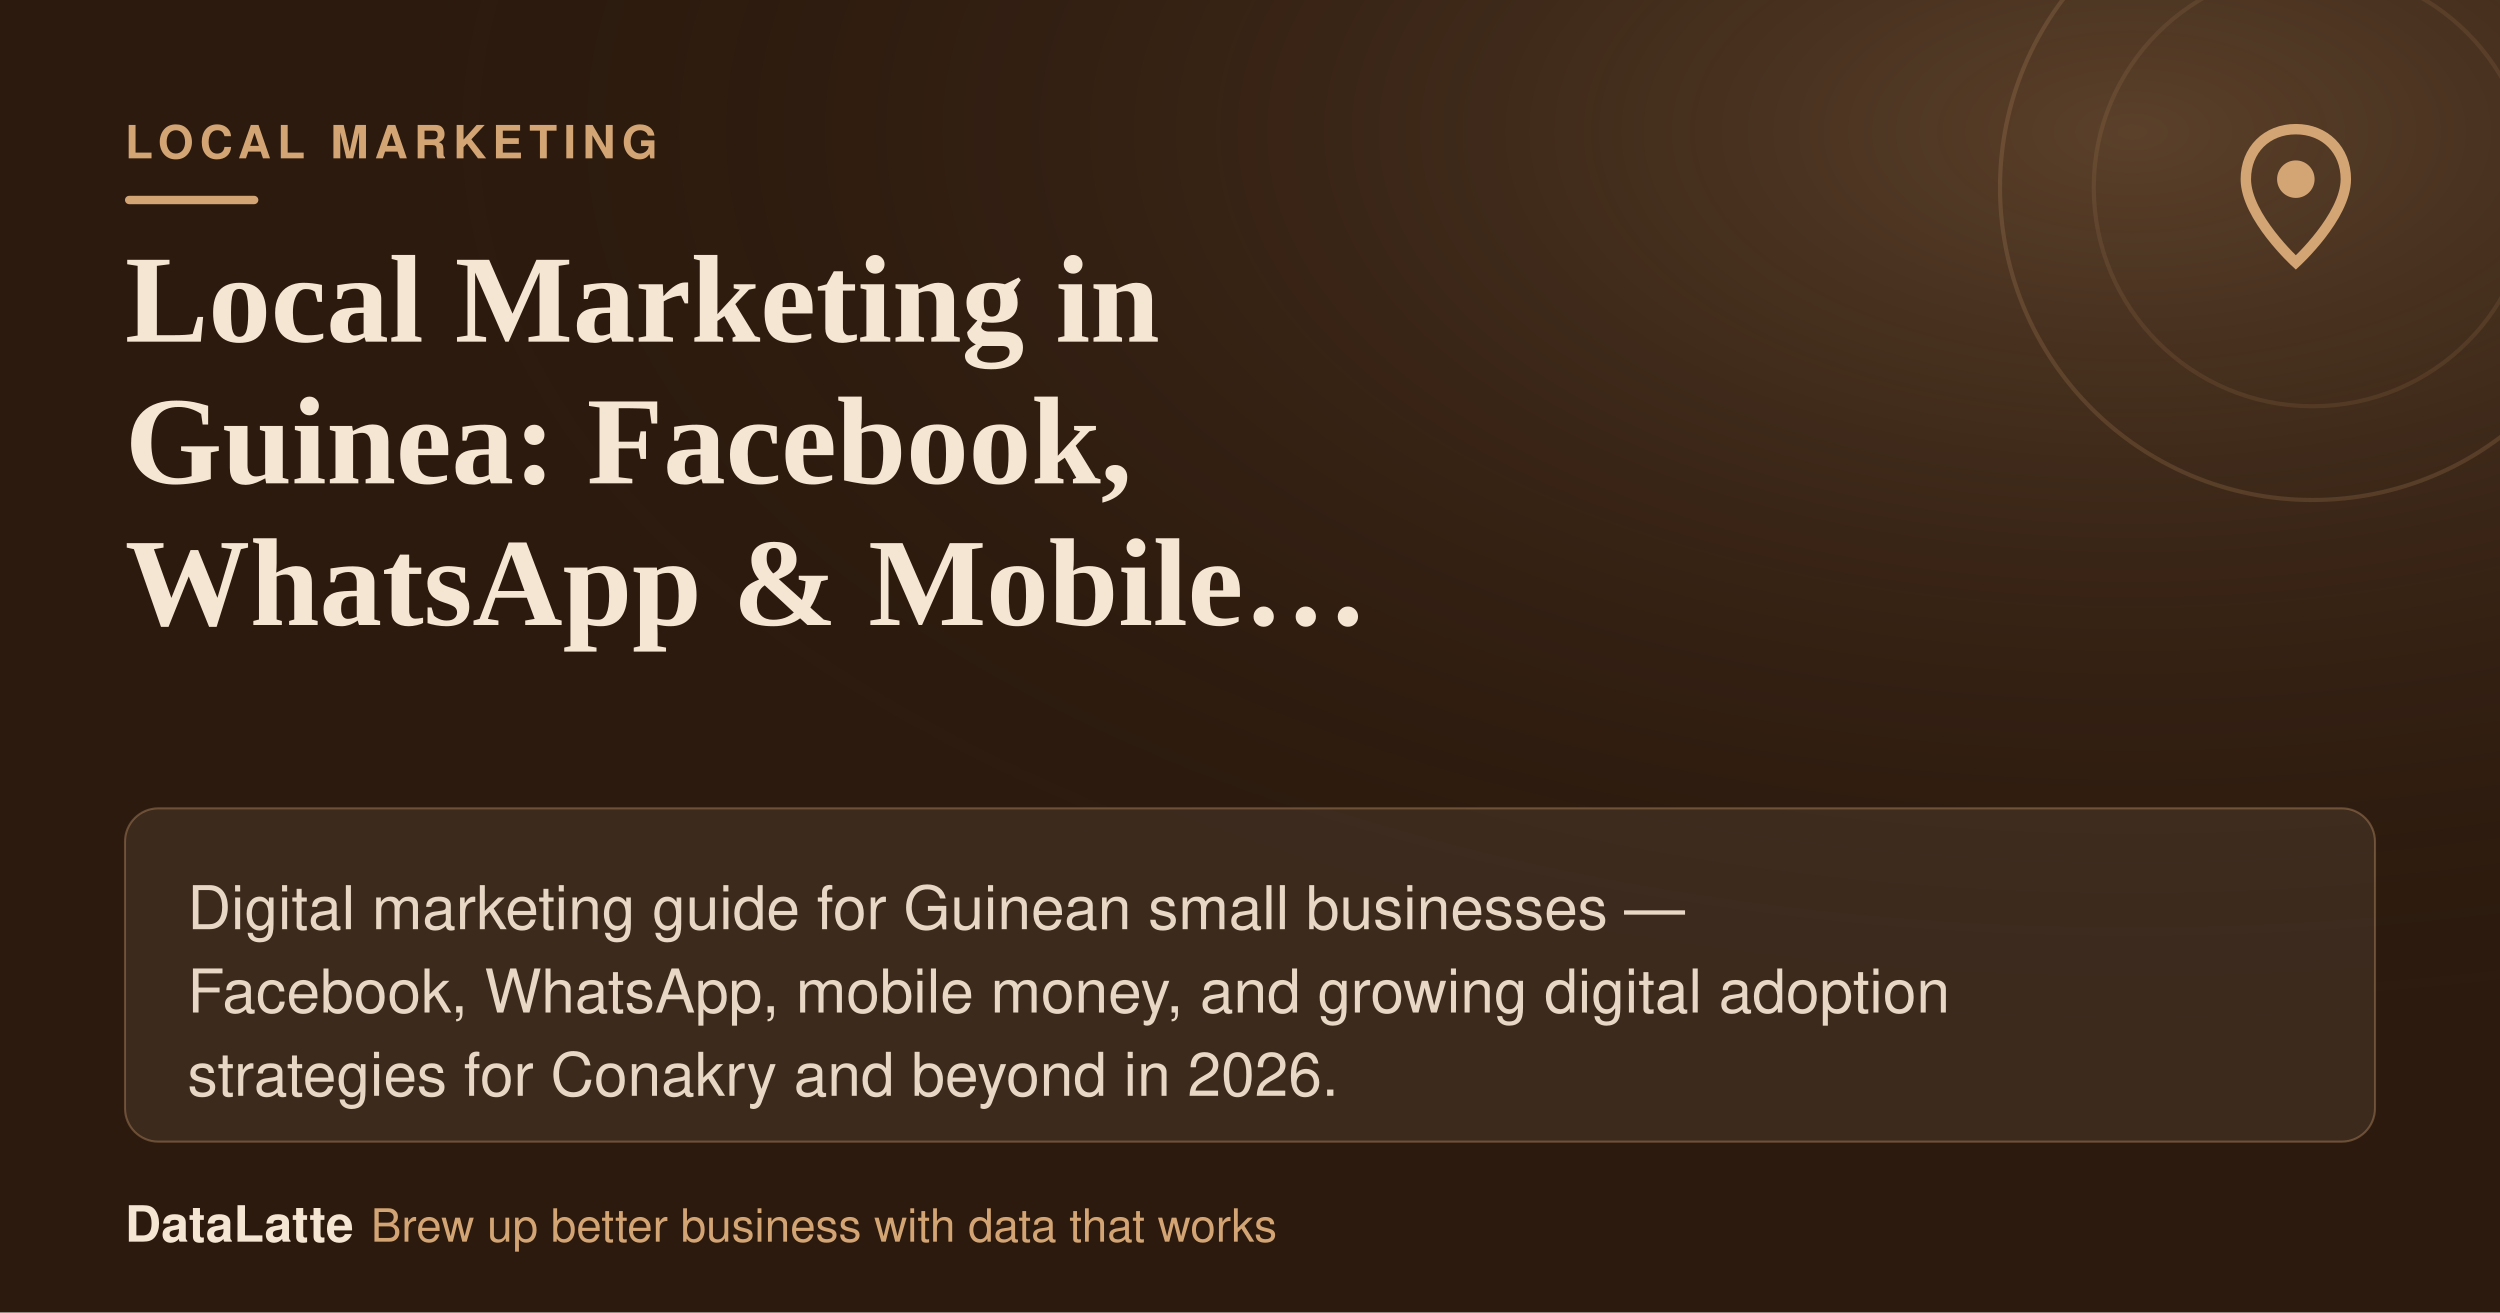
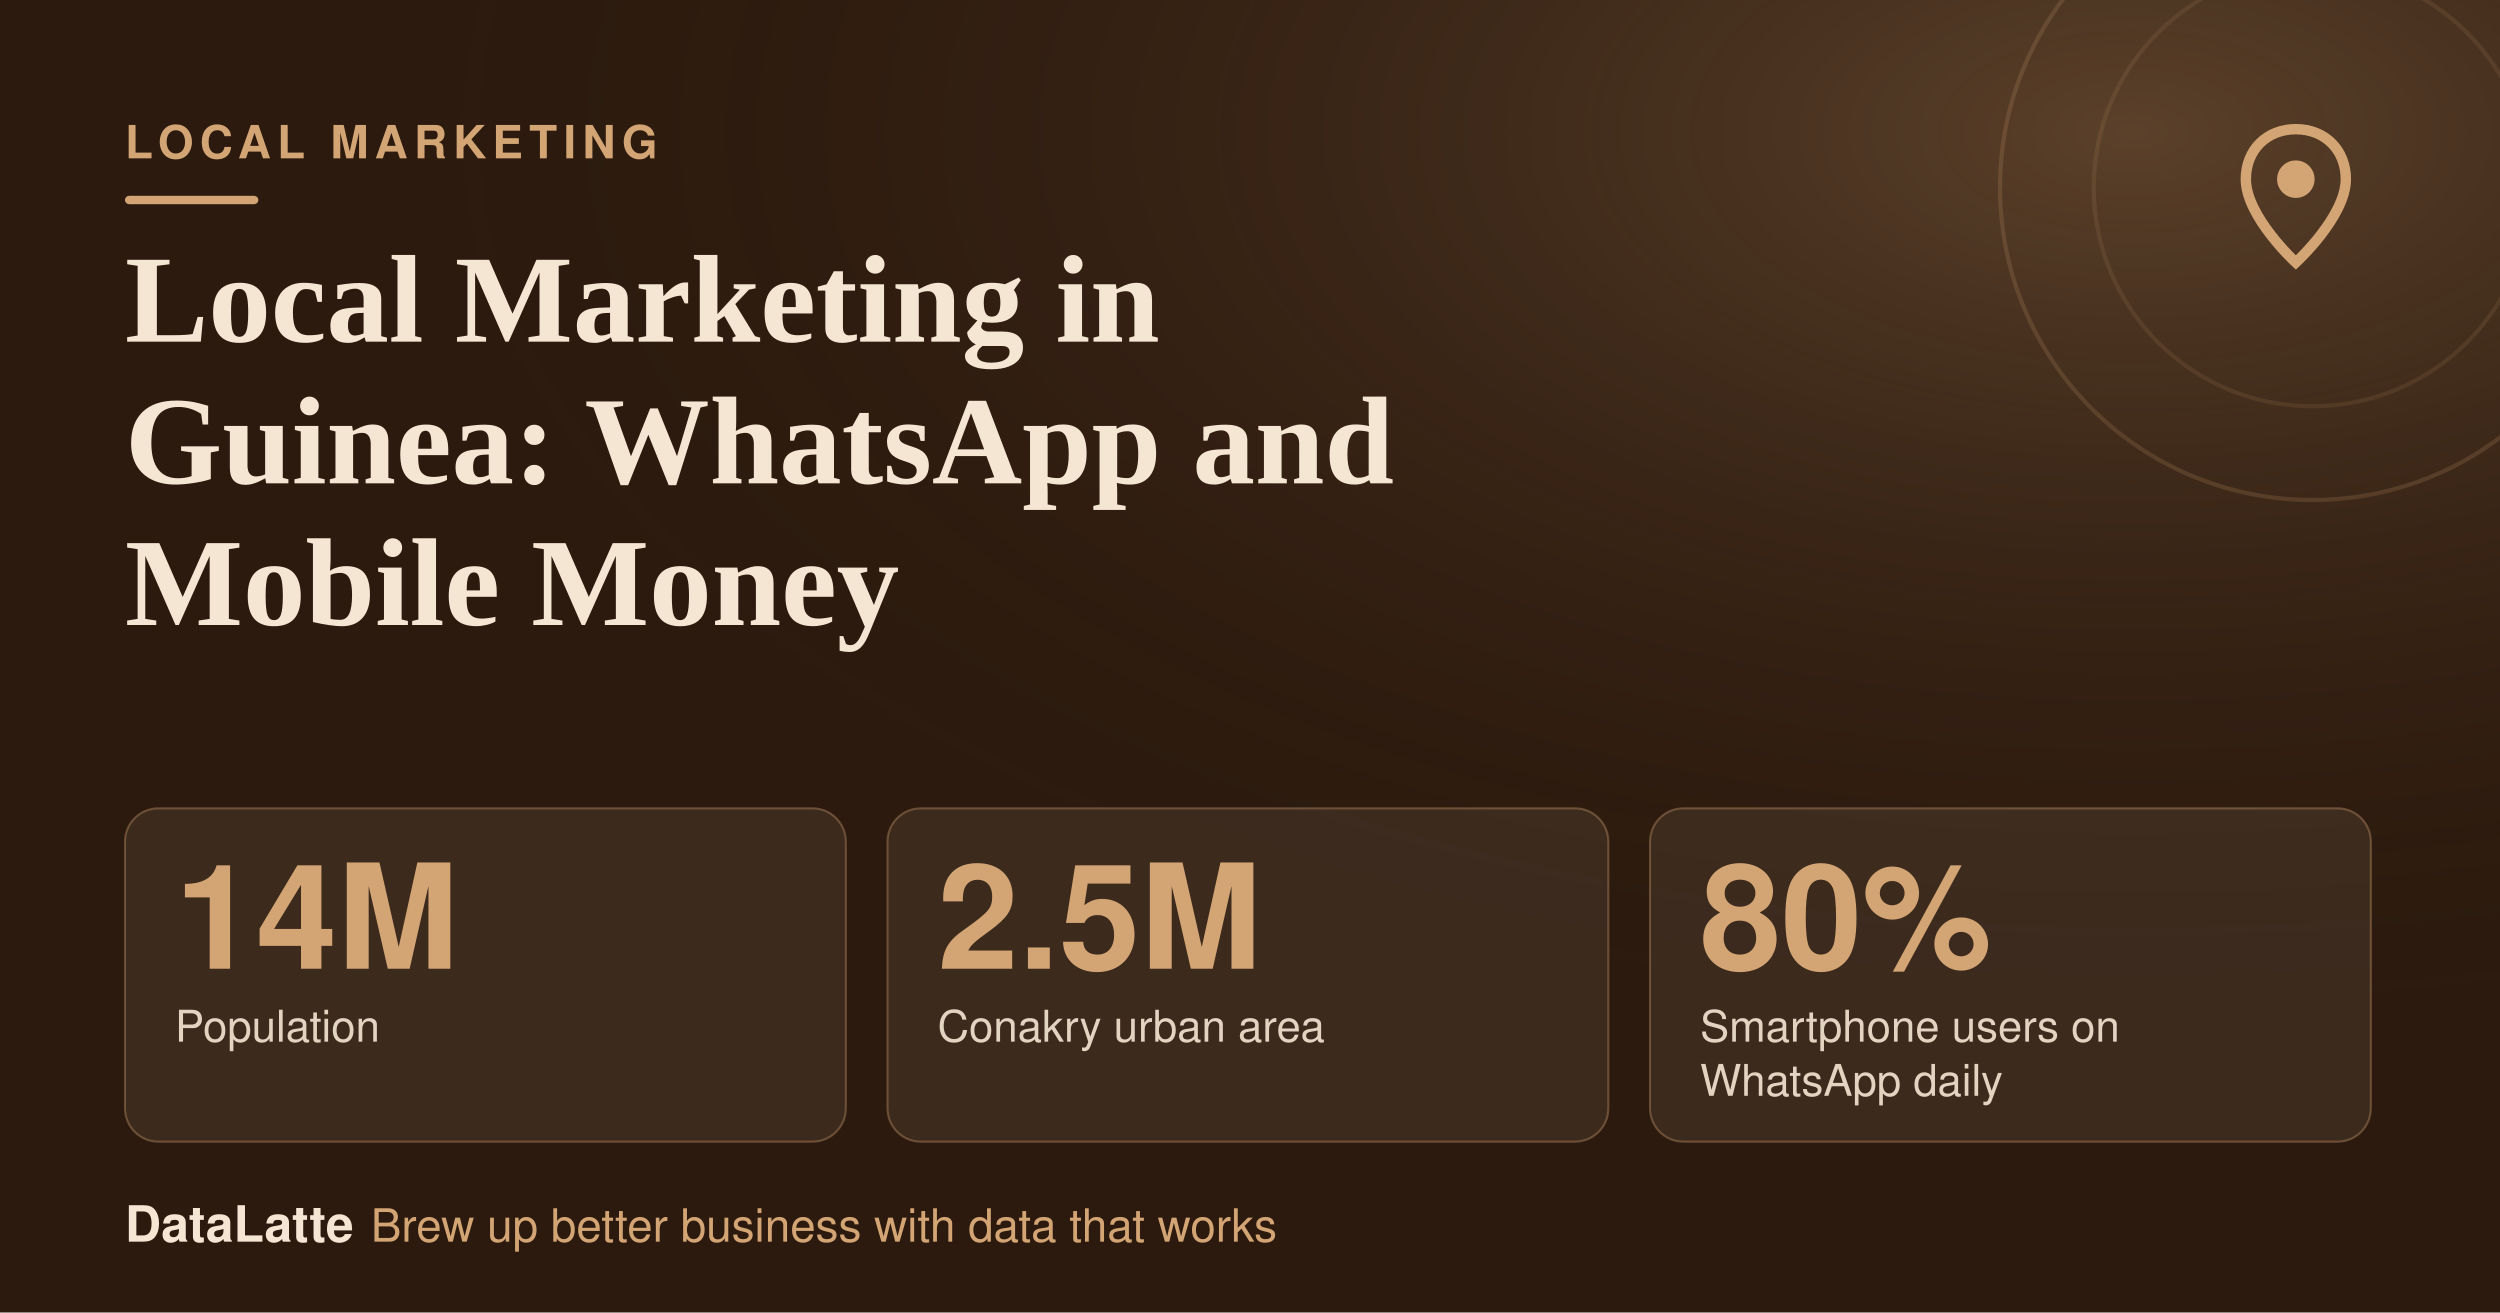
- <svg xmlns="http://www.w3.org/2000/svg" width="1200" height="630" viewBox="0 0 1200 630" role="img" aria-label="Local Marketing in Guinea: Facebook, WhatsApp &amp; Mobile Money for Guinean SMBs">
+ <svg xmlns="http://www.w3.org/2000/svg" width="1200" height="630" viewBox="0 0 1200 630" role="img" aria-label="Local Marketing in Guinea: WhatsApp and Mobile Money">
  <defs>
    <radialGradient id="g" cx="85%" cy="10%" r="70%">
      <stop offset="0" stop-color="#d4a574" stop-opacity="0.28" />
      <stop offset="1" stop-color="#2c1a0e" stop-opacity="0" />
    </radialGradient>
  </defs>
  <rect width="1200" height="630" fill="#2c1a0e" />
  <rect width="1200" height="630" fill="url(#g)" />
  <circle cx="1110" cy="90" r="150" fill="none" stroke="#d4a574" stroke-opacity="0.18" stroke-width="2" />
  <circle cx="1110" cy="90" r="105" fill="none" stroke="#d4a574" stroke-opacity="0.12" stroke-width="2" />
  <g transform="translate(1076 62) scale(1.0)">
    <path d="M26 0C12 0 2 10 2 24c0 18 24 40 24 40s24-22 24-40C50 10 40 0 26 0z" fill="none" stroke="#d4a574" stroke-width="5" />
    <circle cx="26" cy="24" r="9" fill="#d4a574" />
  </g>
  <text x="60" y="76" font-family="Helvetica, Arial, sans-serif" font-size="22" font-weight="700" fill="#d4a574" letter-spacing="3">LOCAL MARKETING</text>
  <rect x="60" y="94" width="64" height="4" rx="2" fill="#d4a574" />
  <text x="60" y="164" font-family="Georgia, 'Times New Roman', serif" font-size="60" font-weight="700" fill="#f5e6d3">Local Marketing in</text>
-   <text x="60" y="232" font-family="Georgia, 'Times New Roman', serif" font-size="60" font-weight="700" fill="#f5e6d3">Guinea: Facebook,</text>
-   <text x="60" y="300" font-family="Georgia, 'Times New Roman', serif" font-size="60" font-weight="700" fill="#f5e6d3">WhatsApp &amp; Mobile…</text>
-   <rect x="60" y="388" width="1080" height="160" rx="16" fill="#f5e6d3" fill-opacity="0.08" stroke="#d4a574" stroke-opacity="0.35" />
-   <text x="90" y="446" font-family="Helvetica, Arial, sans-serif" font-size="29" fill="#f5e6d3" fill-opacity="0.92">Digital marketing guide for Guinean small businesses —</text>
-   <text x="90" y="486" font-family="Helvetica, Arial, sans-serif" font-size="29" fill="#f5e6d3" fill-opacity="0.92">Facebook, WhatsApp, mobile money, and growing digital adoption</text>
-   <text x="90" y="526" font-family="Helvetica, Arial, sans-serif" font-size="29" fill="#f5e6d3" fill-opacity="0.92">strategies for Conakry and beyond in 2026.</text>
+   <text x="60" y="232" font-family="Georgia, 'Times New Roman', serif" font-size="60" font-weight="700" fill="#f5e6d3">Guinea: WhatsApp and</text>
+   <text x="60" y="300" font-family="Georgia, 'Times New Roman', serif" font-size="60" font-weight="700" fill="#f5e6d3">Mobile Money</text>
+   <rect x="60" y="388" width="346" height="160" rx="16" fill="#f5e6d3" fill-opacity="0.08" stroke="#d4a574" stroke-opacity="0.35" />
+   <text x="84" y="465" font-family="Helvetica, Arial, sans-serif" font-size="70" font-weight="800" fill="#d4a574">14M</text>
+   <text x="84" y="500" font-family="Helvetica, Arial, sans-serif" font-size="21" fill="#f5e6d3" fill-opacity="0.9">Population</text>
+   <rect x="426" y="388" width="346" height="160" rx="16" fill="#f5e6d3" fill-opacity="0.08" stroke="#d4a574" stroke-opacity="0.35" />
+   <text x="450" y="465" font-family="Helvetica, Arial, sans-serif" font-size="70" font-weight="800" fill="#d4a574">2.5M</text>
+   <text x="450" y="500" font-family="Helvetica, Arial, sans-serif" font-size="21" fill="#f5e6d3" fill-opacity="0.9">Conakry urban area</text>
+   <rect x="792" y="388" width="346" height="160" rx="16" fill="#f5e6d3" fill-opacity="0.08" stroke="#d4a574" stroke-opacity="0.35" />
+   <text x="816" y="465" font-family="Helvetica, Arial, sans-serif" font-size="70" font-weight="800" fill="#d4a574">80%</text>
+   <text x="816" y="500" font-family="Helvetica, Arial, sans-serif" font-size="21" fill="#f5e6d3" fill-opacity="0.9">Smartphone users on</text>
+   <text x="816" y="526" font-family="Helvetica, Arial, sans-serif" font-size="21" fill="#f5e6d3" fill-opacity="0.9">WhatsApp daily</text>
  <text x="60" y="596" font-family="Helvetica, Arial, sans-serif" font-size="24" font-weight="700" fill="#f5e6d3">DataLatte</text>
  <text x="178" y="596" font-family="Helvetica, Arial, sans-serif" font-size="22" fill="#d4a574">Brew up better business with data that works</text>
</svg>
